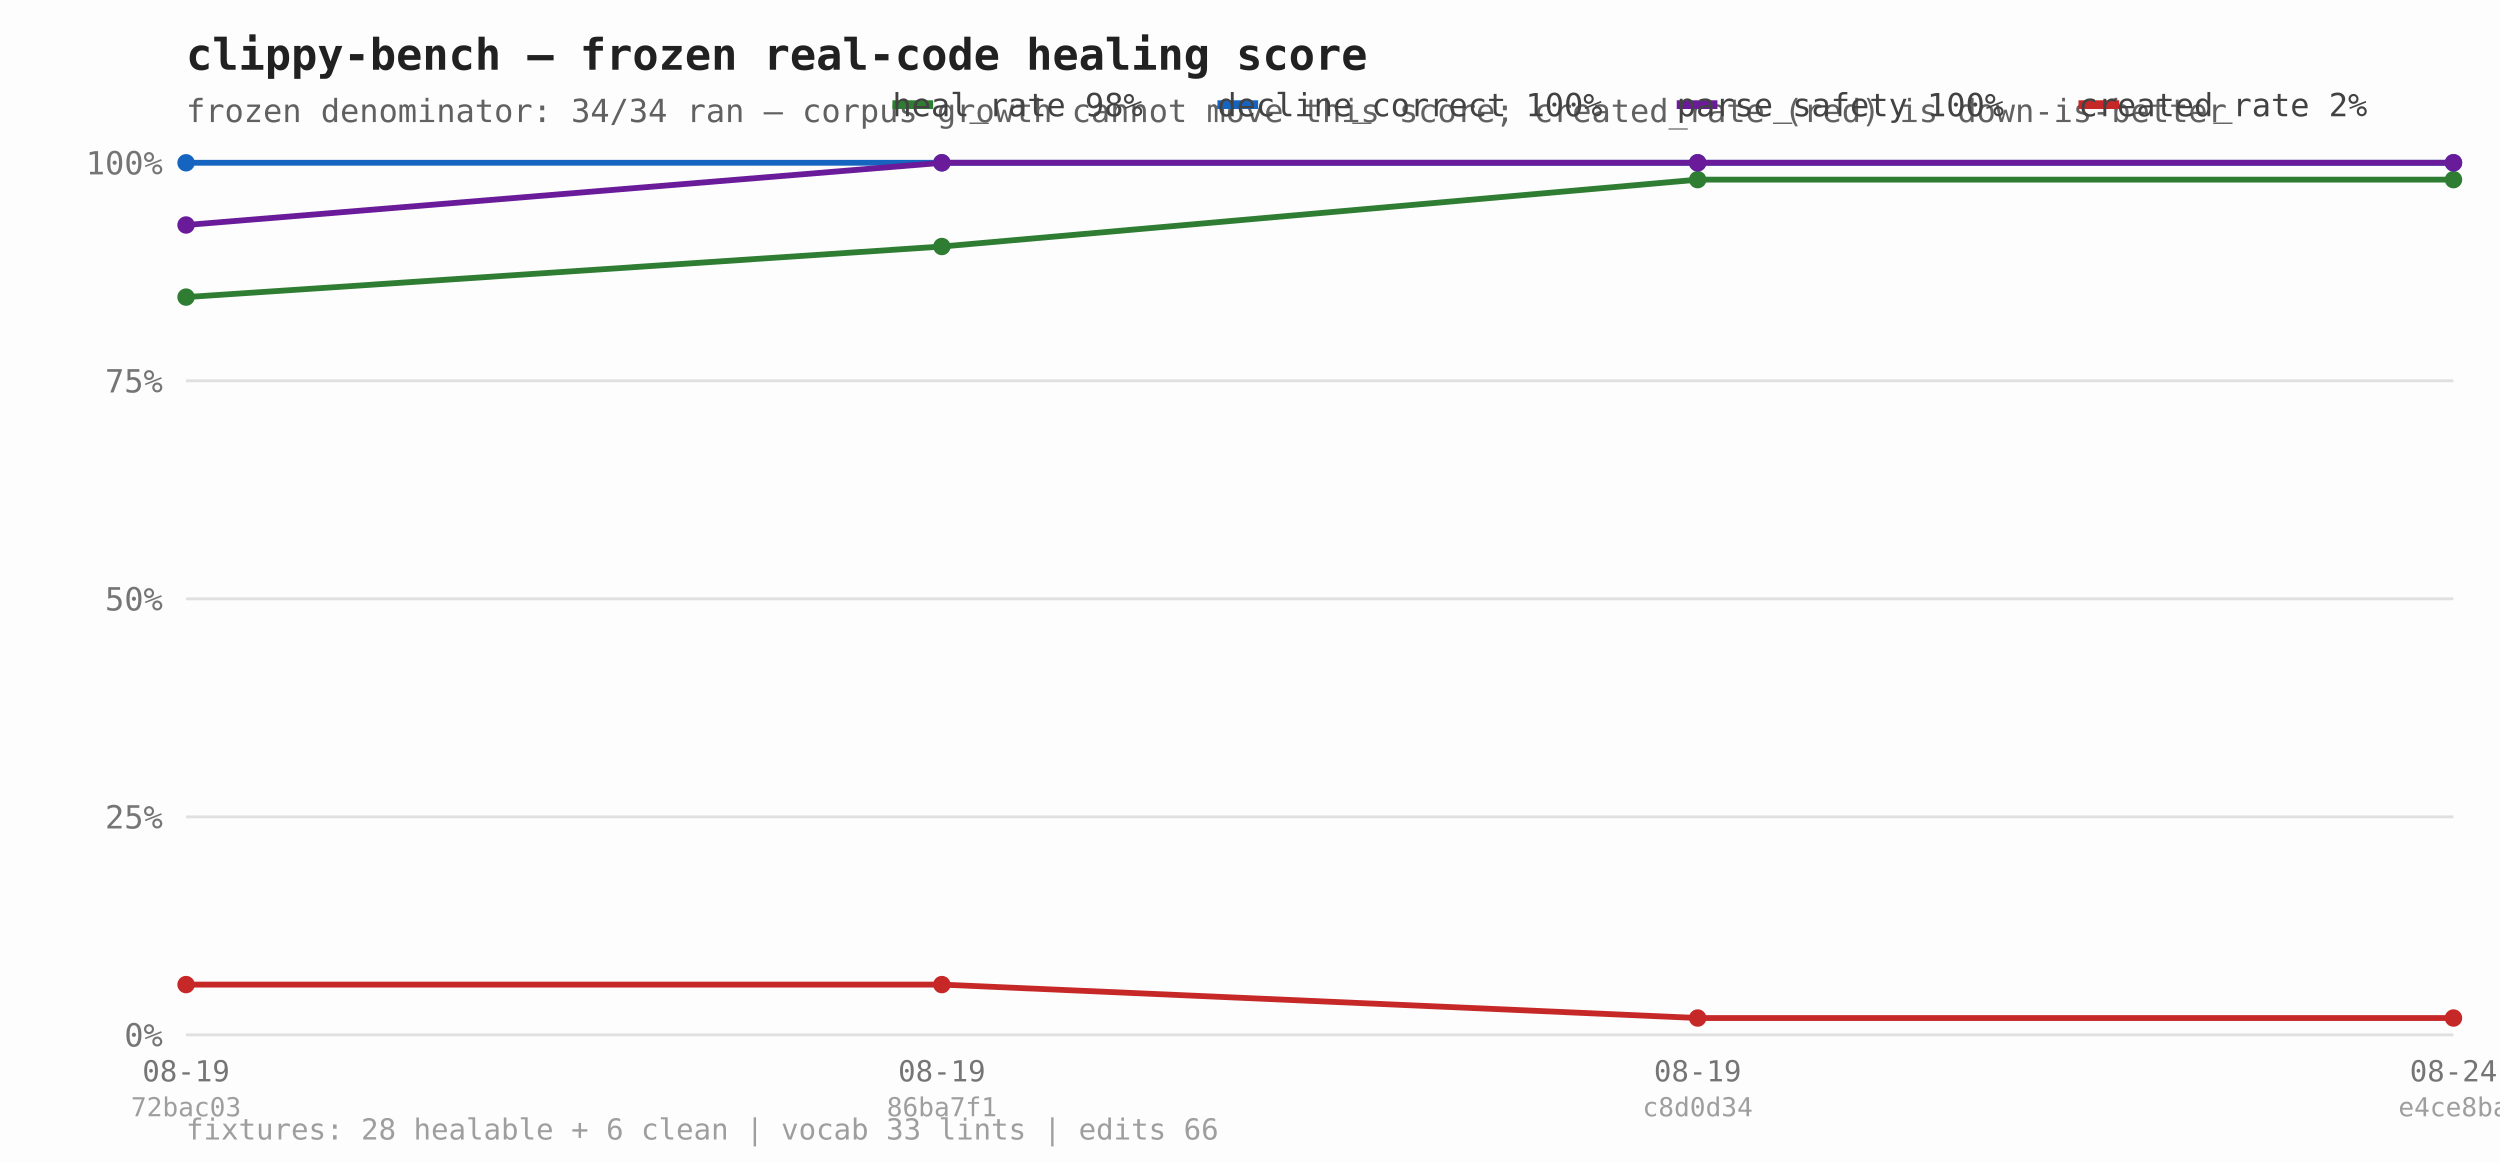
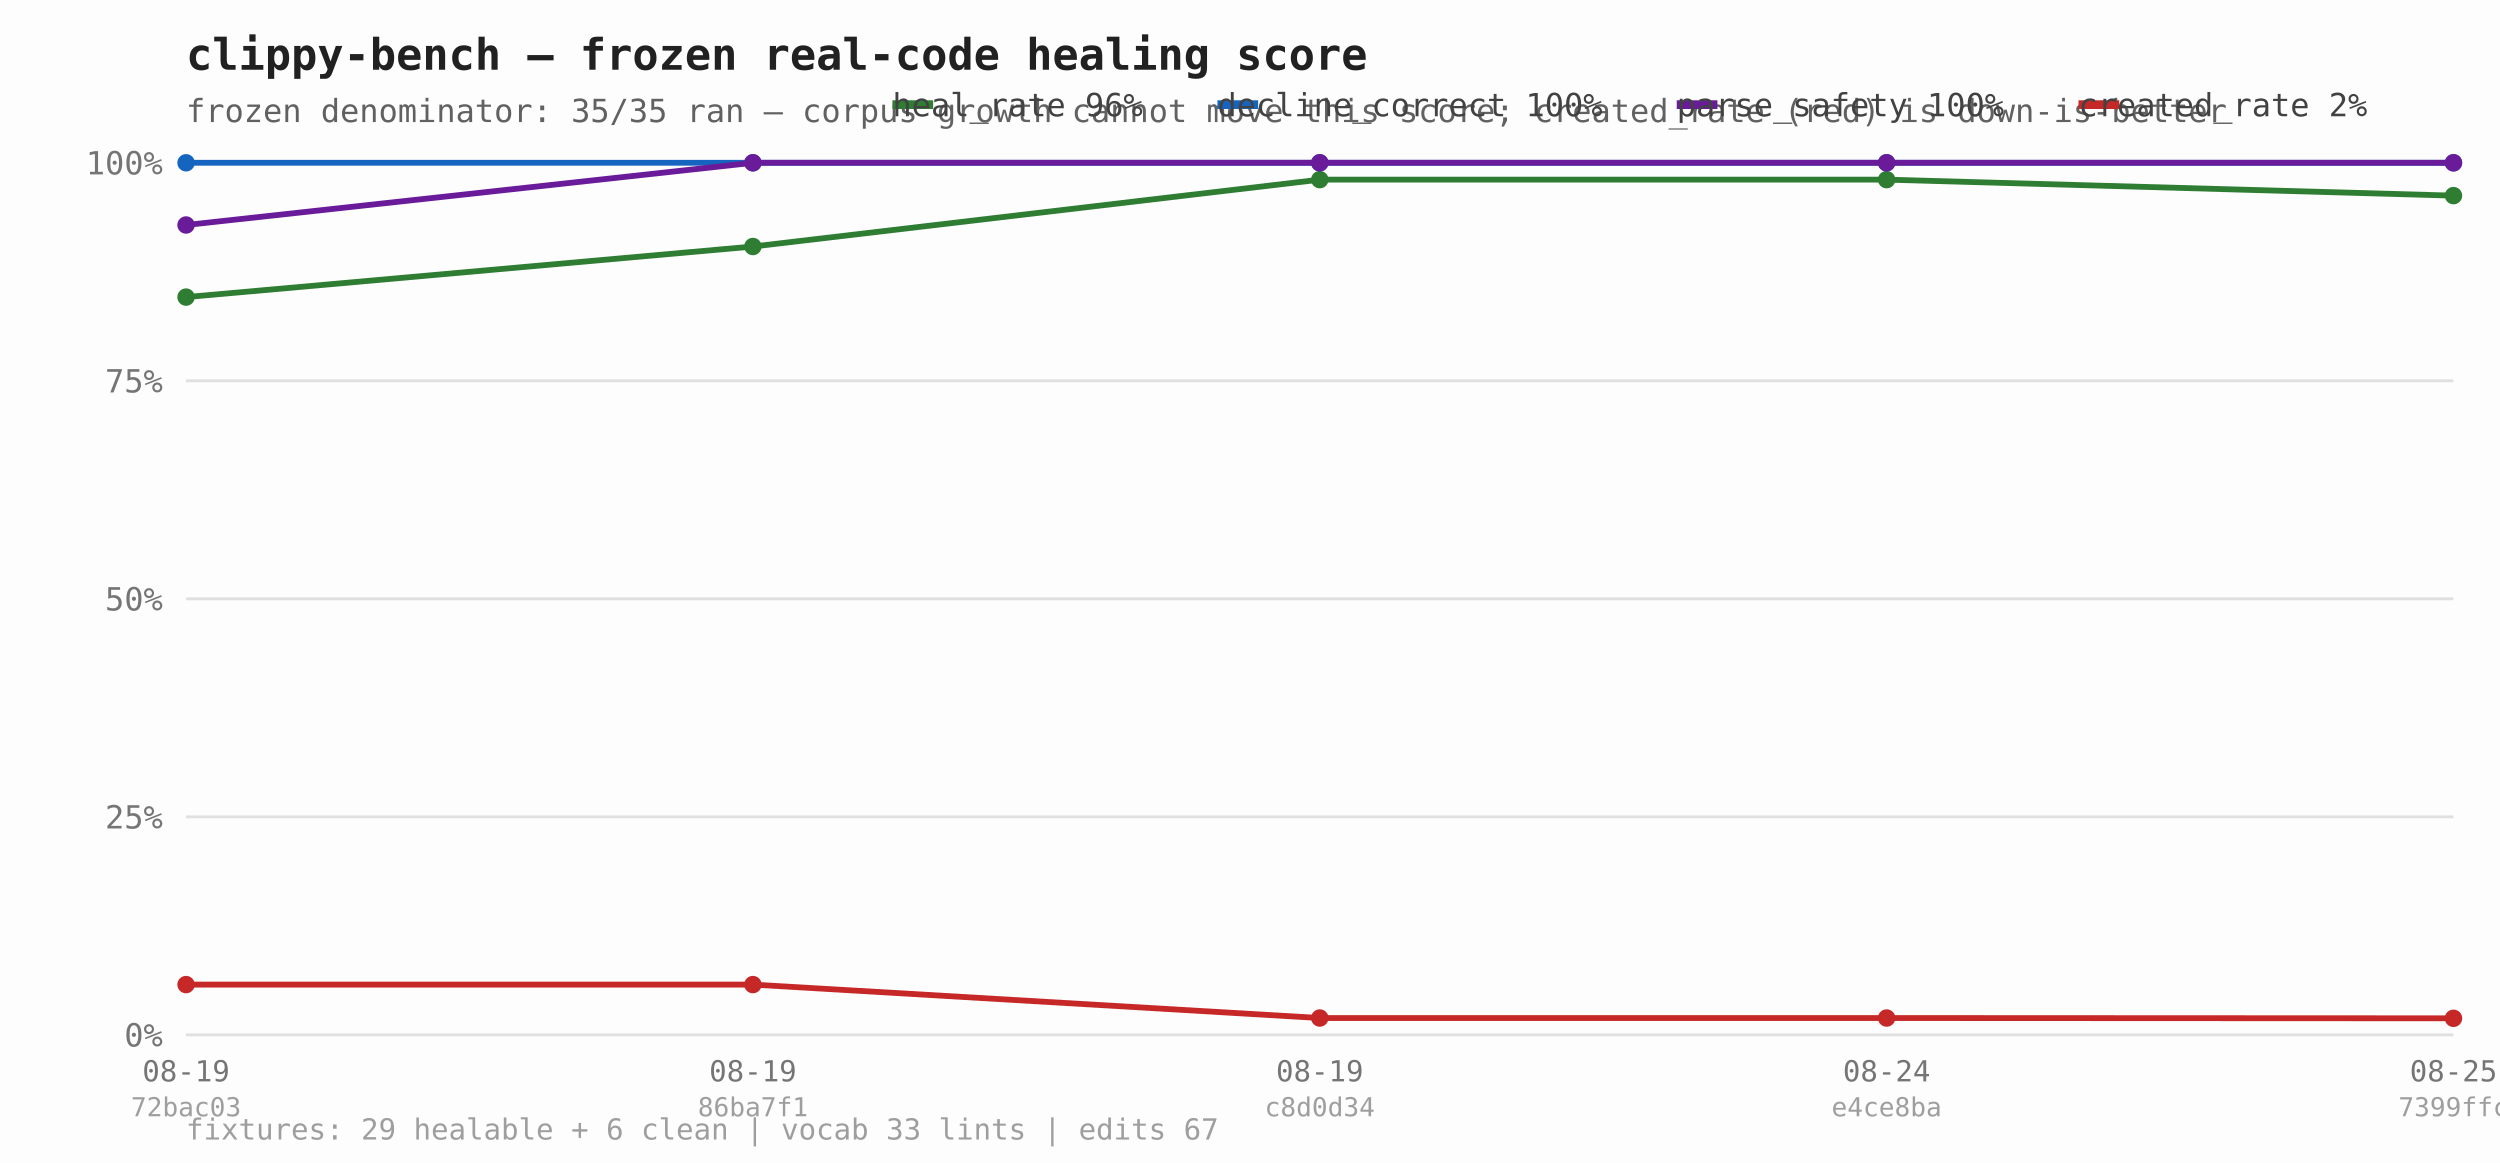
<svg xmlns="http://www.w3.org/2000/svg" width="860" height="400" viewBox="0 0 860 400" font-family="ui-monospace,Menlo,monospace">
  <rect width="100%" height="100%" fill="#fdfdfd" />
  <text x="64" y="24" font-size="15" font-weight="bold" fill="#212121">clippy-bench — frozen real-code healing score</text>
-   <text x="64" y="42" font-size="11" fill="#616161">frozen denominator: 34/34 ran — corpus growth cannot move this score; created_rate (red) is down-is-better</text>
+   <text x="64" y="42" font-size="11" fill="#616161">frozen denominator: 35/35 ran — corpus growth cannot move this score; created_rate (red) is down-is-better</text>
  <line x1="64" y1="356.0" x2="844" y2="356.0" stroke="#e0e0e0" stroke-width="1" />
  <text x="56" y="360.0" font-size="11" fill="#757575" text-anchor="end">0%</text>
  <line x1="64" y1="281.0" x2="844" y2="281.0" stroke="#e0e0e0" stroke-width="1" />
  <text x="56" y="285.0" font-size="11" fill="#757575" text-anchor="end">25%</text>
  <line x1="64" y1="206.0" x2="844" y2="206.0" stroke="#e0e0e0" stroke-width="1" />
  <text x="56" y="210.0" font-size="11" fill="#757575" text-anchor="end">50%</text>
  <line x1="64" y1="131.0" x2="844" y2="131.0" stroke="#e0e0e0" stroke-width="1" />
  <text x="56" y="135.0" font-size="11" fill="#757575" text-anchor="end">75%</text>
  <line x1="64" y1="56.0" x2="844" y2="56.0" stroke="#e0e0e0" stroke-width="1" />
  <text x="56" y="60.0" font-size="11" fill="#757575" text-anchor="end">100%</text>
  <line x1="715.0" y1="36" x2="729.0" y2="36" stroke="#c62828" stroke-width="3" />
  <text x="715.0" y="40" font-size="11" fill="#424242">created_rate 2%</text>
  <line x1="576.8" y1="36" x2="590.8" y2="36" stroke="#6a1b9a" stroke-width="3" />
  <text x="576.8" y="40" font-size="11" fill="#424242">parse_safety 100%</text>
  <line x1="418.8" y1="36" x2="432.8" y2="36" stroke="#1565c0" stroke-width="3" />
  <text x="418.8" y="40" font-size="11" fill="#424242">decline_correct 100%</text>
  <line x1="307.0" y1="36" x2="321.0" y2="36" stroke="#2e7d32" stroke-width="3" />
-   <text x="307.0" y="40" font-size="11" fill="#424242">heal_rate 98%</text>
-   <path d="M 64.0 102.2 L 324.0 84.8 L 584.0 61.8 L 844.0 61.8" fill="none" stroke="#2e7d32" stroke-width="2" stroke-linejoin="round" stroke-linecap="round" />
+   <text x="307.0" y="40" font-size="11" fill="#424242">heal_rate 96%</text>
+   <path d="M 64.0 102.2 L 259.0 84.8 L 454.0 61.8 L 649.0 61.8 L 844.0 67.3" fill="none" stroke="#2e7d32" stroke-width="2" stroke-linejoin="round" stroke-linecap="round" />
  <circle cx="64.0" cy="102.2" r="3" fill="#2e7d32" />
-   <circle cx="324.0" cy="84.8" r="3" fill="#2e7d32" />
-   <circle cx="584.0" cy="61.8" r="3" fill="#2e7d32" />
-   <circle cx="844.0" cy="61.8" r="3" fill="#2e7d32" />
-   <path d="M 64.0 56.0 L 324.0 56.0 L 584.0 56.0 L 844.0 56.0" fill="none" stroke="#1565c0" stroke-width="2" stroke-linejoin="round" stroke-linecap="round" />
+   <circle cx="259.0" cy="84.8" r="3" fill="#2e7d32" />
+   <circle cx="454.0" cy="61.8" r="3" fill="#2e7d32" />
+   <circle cx="649.0" cy="61.8" r="3" fill="#2e7d32" />
+   <circle cx="844.0" cy="67.3" r="3" fill="#2e7d32" />
+   <path d="M 64.0 56.0 L 259.0 56.0 L 454.0 56.0 L 649.0 56.0 L 844.0 56.0" fill="none" stroke="#1565c0" stroke-width="2" stroke-linejoin="round" stroke-linecap="round" />
  <circle cx="64.0" cy="56.0" r="3" fill="#1565c0" />
-   <circle cx="324.0" cy="56.0" r="3" fill="#1565c0" />
-   <circle cx="584.0" cy="56.0" r="3" fill="#1565c0" />
+   <circle cx="259.0" cy="56.0" r="3" fill="#1565c0" />
+   <circle cx="454.0" cy="56.0" r="3" fill="#1565c0" />
+   <circle cx="649.0" cy="56.0" r="3" fill="#1565c0" />
  <circle cx="844.0" cy="56.0" r="3" fill="#1565c0" />
-   <path d="M 64.0 77.4 L 324.0 56.0 L 584.0 56.0 L 844.0 56.0" fill="none" stroke="#6a1b9a" stroke-width="2" stroke-linejoin="round" stroke-linecap="round" />
+   <path d="M 64.0 77.4 L 259.0 56.0 L 454.0 56.0 L 649.0 56.0 L 844.0 56.0" fill="none" stroke="#6a1b9a" stroke-width="2" stroke-linejoin="round" stroke-linecap="round" />
  <circle cx="64.0" cy="77.4" r="3" fill="#6a1b9a" />
-   <circle cx="324.0" cy="56.0" r="3" fill="#6a1b9a" />
-   <circle cx="584.0" cy="56.0" r="3" fill="#6a1b9a" />
+   <circle cx="259.0" cy="56.0" r="3" fill="#6a1b9a" />
+   <circle cx="454.0" cy="56.0" r="3" fill="#6a1b9a" />
+   <circle cx="649.0" cy="56.0" r="3" fill="#6a1b9a" />
  <circle cx="844.0" cy="56.0" r="3" fill="#6a1b9a" />
-   <path d="M 64.0 338.7 L 324.0 338.7 L 584.0 350.2 L 844.0 350.2" fill="none" stroke="#c62828" stroke-width="2" stroke-linejoin="round" stroke-linecap="round" />
+   <path d="M 64.0 338.7 L 259.0 338.7 L 454.0 350.2 L 649.0 350.2 L 844.0 350.3" fill="none" stroke="#c62828" stroke-width="2" stroke-linejoin="round" stroke-linecap="round" />
  <circle cx="64.0" cy="338.7" r="3" fill="#c62828" />
-   <circle cx="324.0" cy="338.7" r="3" fill="#c62828" />
-   <circle cx="584.0" cy="350.2" r="3" fill="#c62828" />
-   <circle cx="844.0" cy="350.2" r="3" fill="#c62828" />
+   <circle cx="259.0" cy="338.7" r="3" fill="#c62828" />
+   <circle cx="454.0" cy="350.2" r="3" fill="#c62828" />
+   <circle cx="649.0" cy="350.2" r="3" fill="#c62828" />
+   <circle cx="844.0" cy="350.3" r="3" fill="#c62828" />
  <text x="64.0" y="372.0" font-size="10" fill="#757575" text-anchor="middle">08-19</text>
  <text x="64.0" y="384.0" font-size="9" fill="#9e9e9e" text-anchor="middle">72bac03</text>
-   <text x="324.0" y="372.0" font-size="10" fill="#757575" text-anchor="middle">08-19</text>
-   <text x="324.0" y="384.0" font-size="9" fill="#9e9e9e" text-anchor="middle">86ba7f1</text>
-   <text x="584.0" y="372.0" font-size="10" fill="#757575" text-anchor="middle">08-19</text>
-   <text x="584.0" y="384.0" font-size="9" fill="#9e9e9e" text-anchor="middle">c8d0d34</text>
-   <text x="844.0" y="372.0" font-size="10" fill="#757575" text-anchor="middle">08-24</text>
-   <text x="844.0" y="384.0" font-size="9" fill="#9e9e9e" text-anchor="middle">e4ce8ba</text>
-   <text x="64" y="392.0" font-size="10" fill="#9e9e9e">fixtures: 28 healable + 6 clean | vocab 33 lints | edits 66</text>
+   <text x="259.0" y="372.0" font-size="10" fill="#757575" text-anchor="middle">08-19</text>
+   <text x="259.0" y="384.0" font-size="9" fill="#9e9e9e" text-anchor="middle">86ba7f1</text>
+   <text x="454.0" y="372.0" font-size="10" fill="#757575" text-anchor="middle">08-19</text>
+   <text x="454.0" y="384.0" font-size="9" fill="#9e9e9e" text-anchor="middle">c8d0d34</text>
+   <text x="649.0" y="372.0" font-size="10" fill="#757575" text-anchor="middle">08-24</text>
+   <text x="649.0" y="384.0" font-size="9" fill="#9e9e9e" text-anchor="middle">e4ce8ba</text>
+   <text x="844.0" y="372.0" font-size="10" fill="#757575" text-anchor="middle">08-25</text>
+   <text x="844.0" y="384.0" font-size="9" fill="#9e9e9e" text-anchor="middle">7399ffc</text>
+   <text x="64" y="392.0" font-size="10" fill="#9e9e9e">fixtures: 29 healable + 6 clean | vocab 33 lints | edits 67</text>
</svg>
